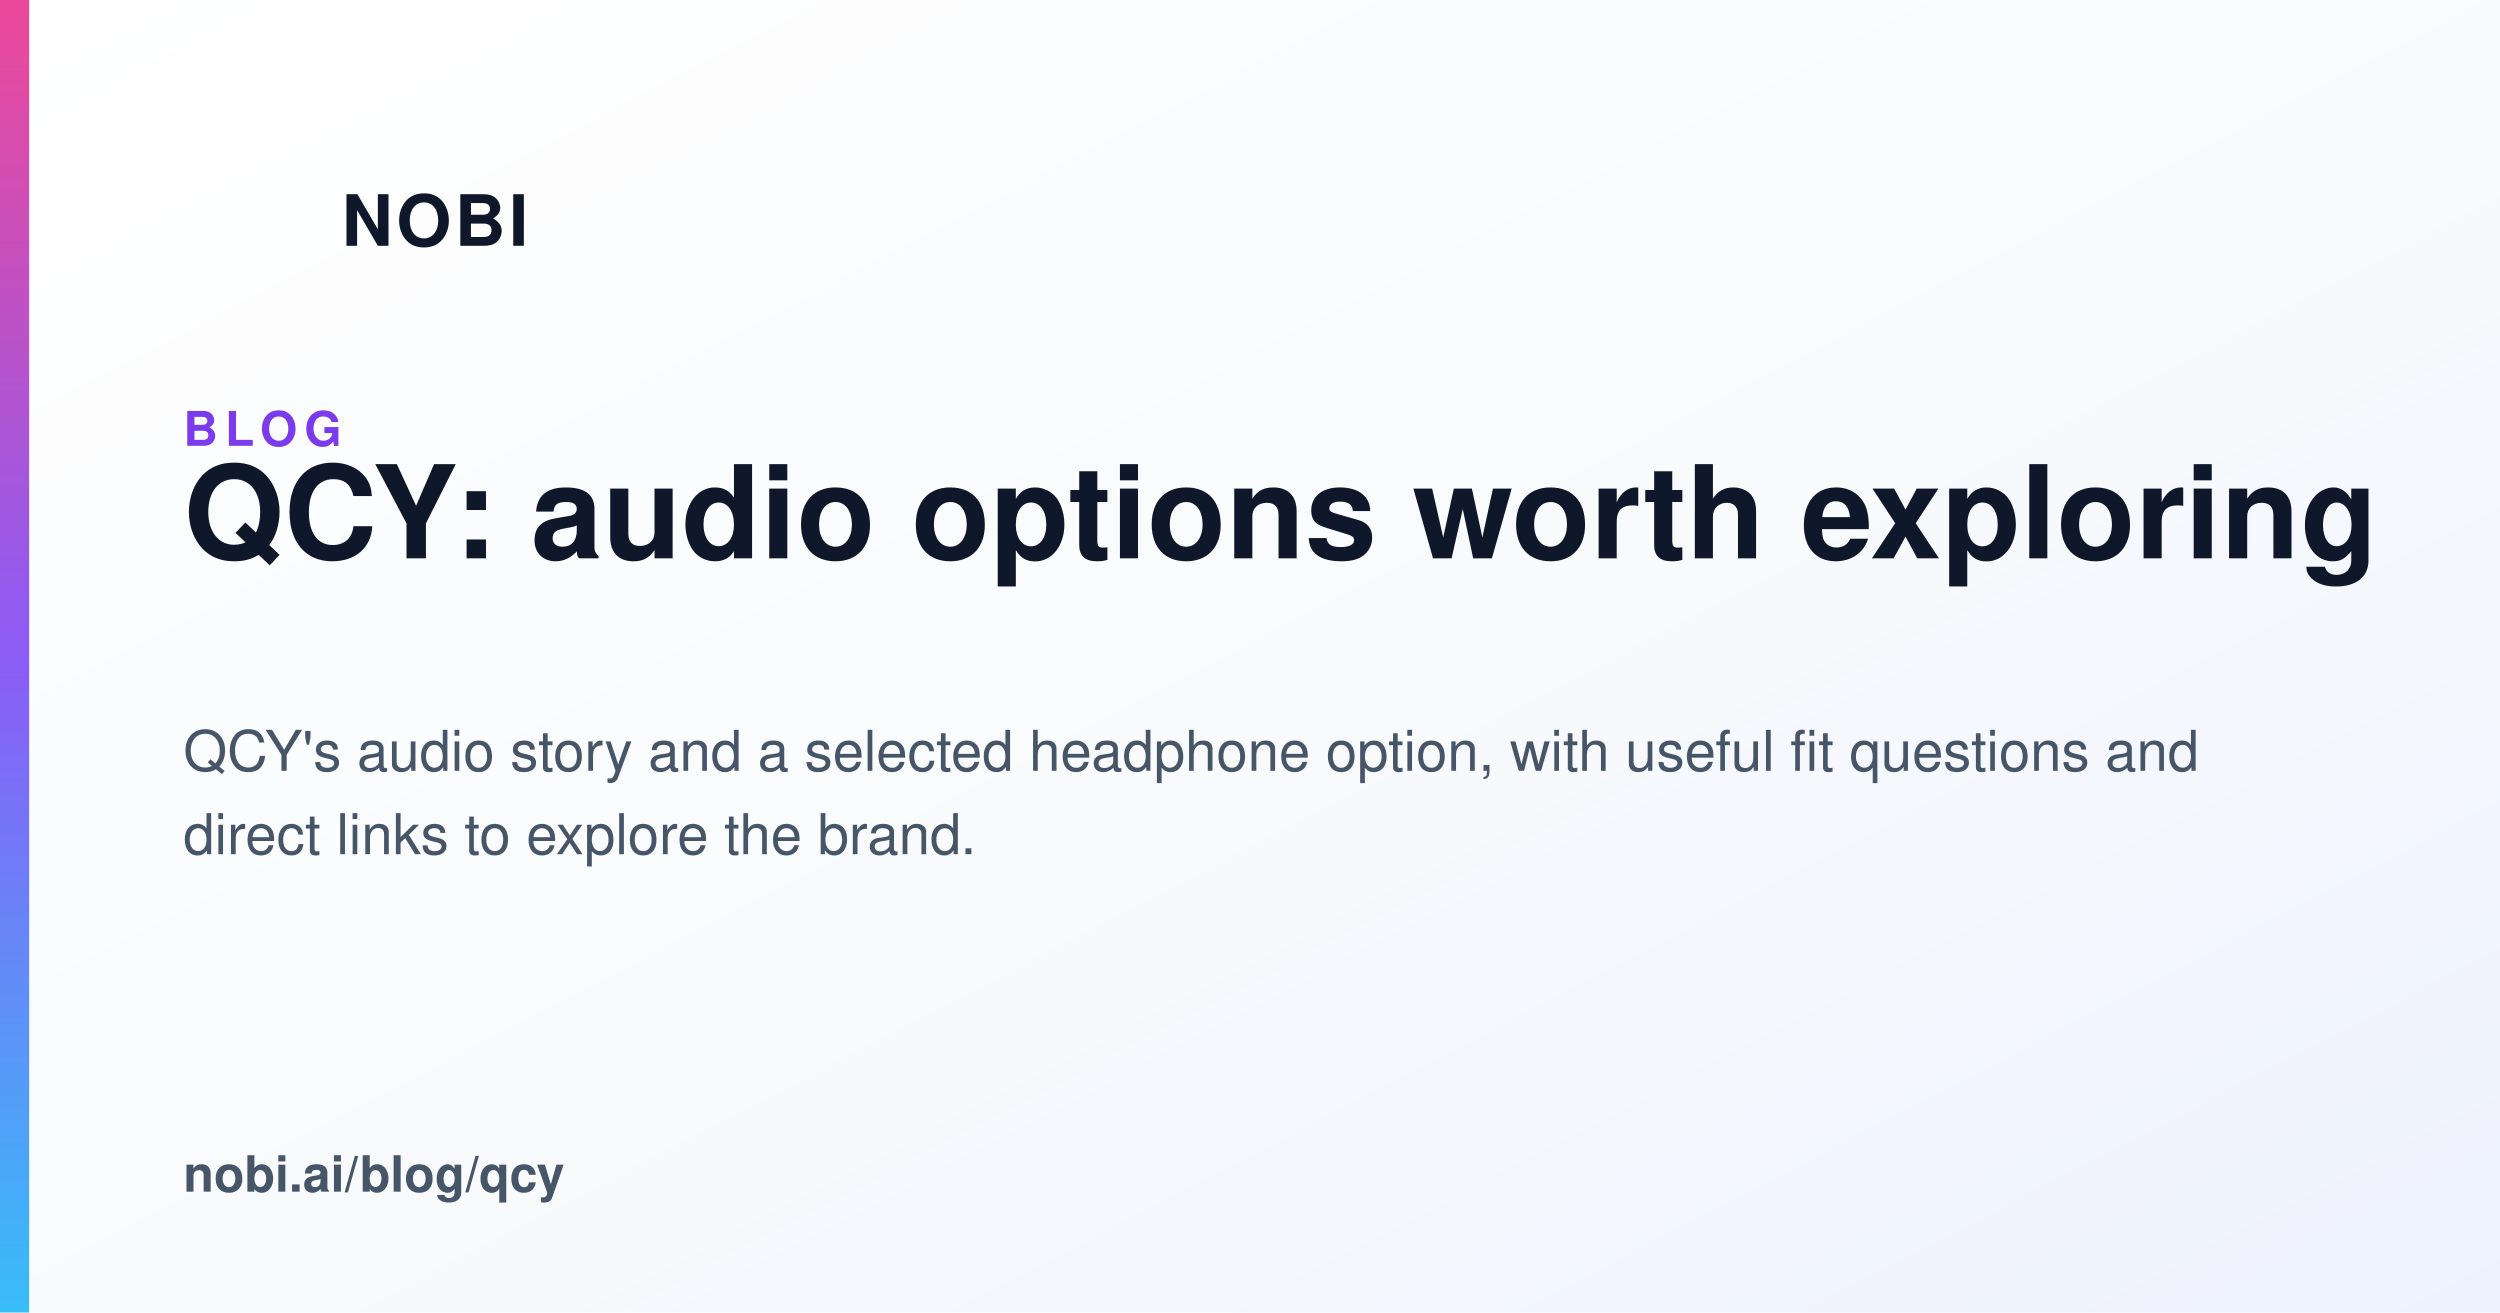
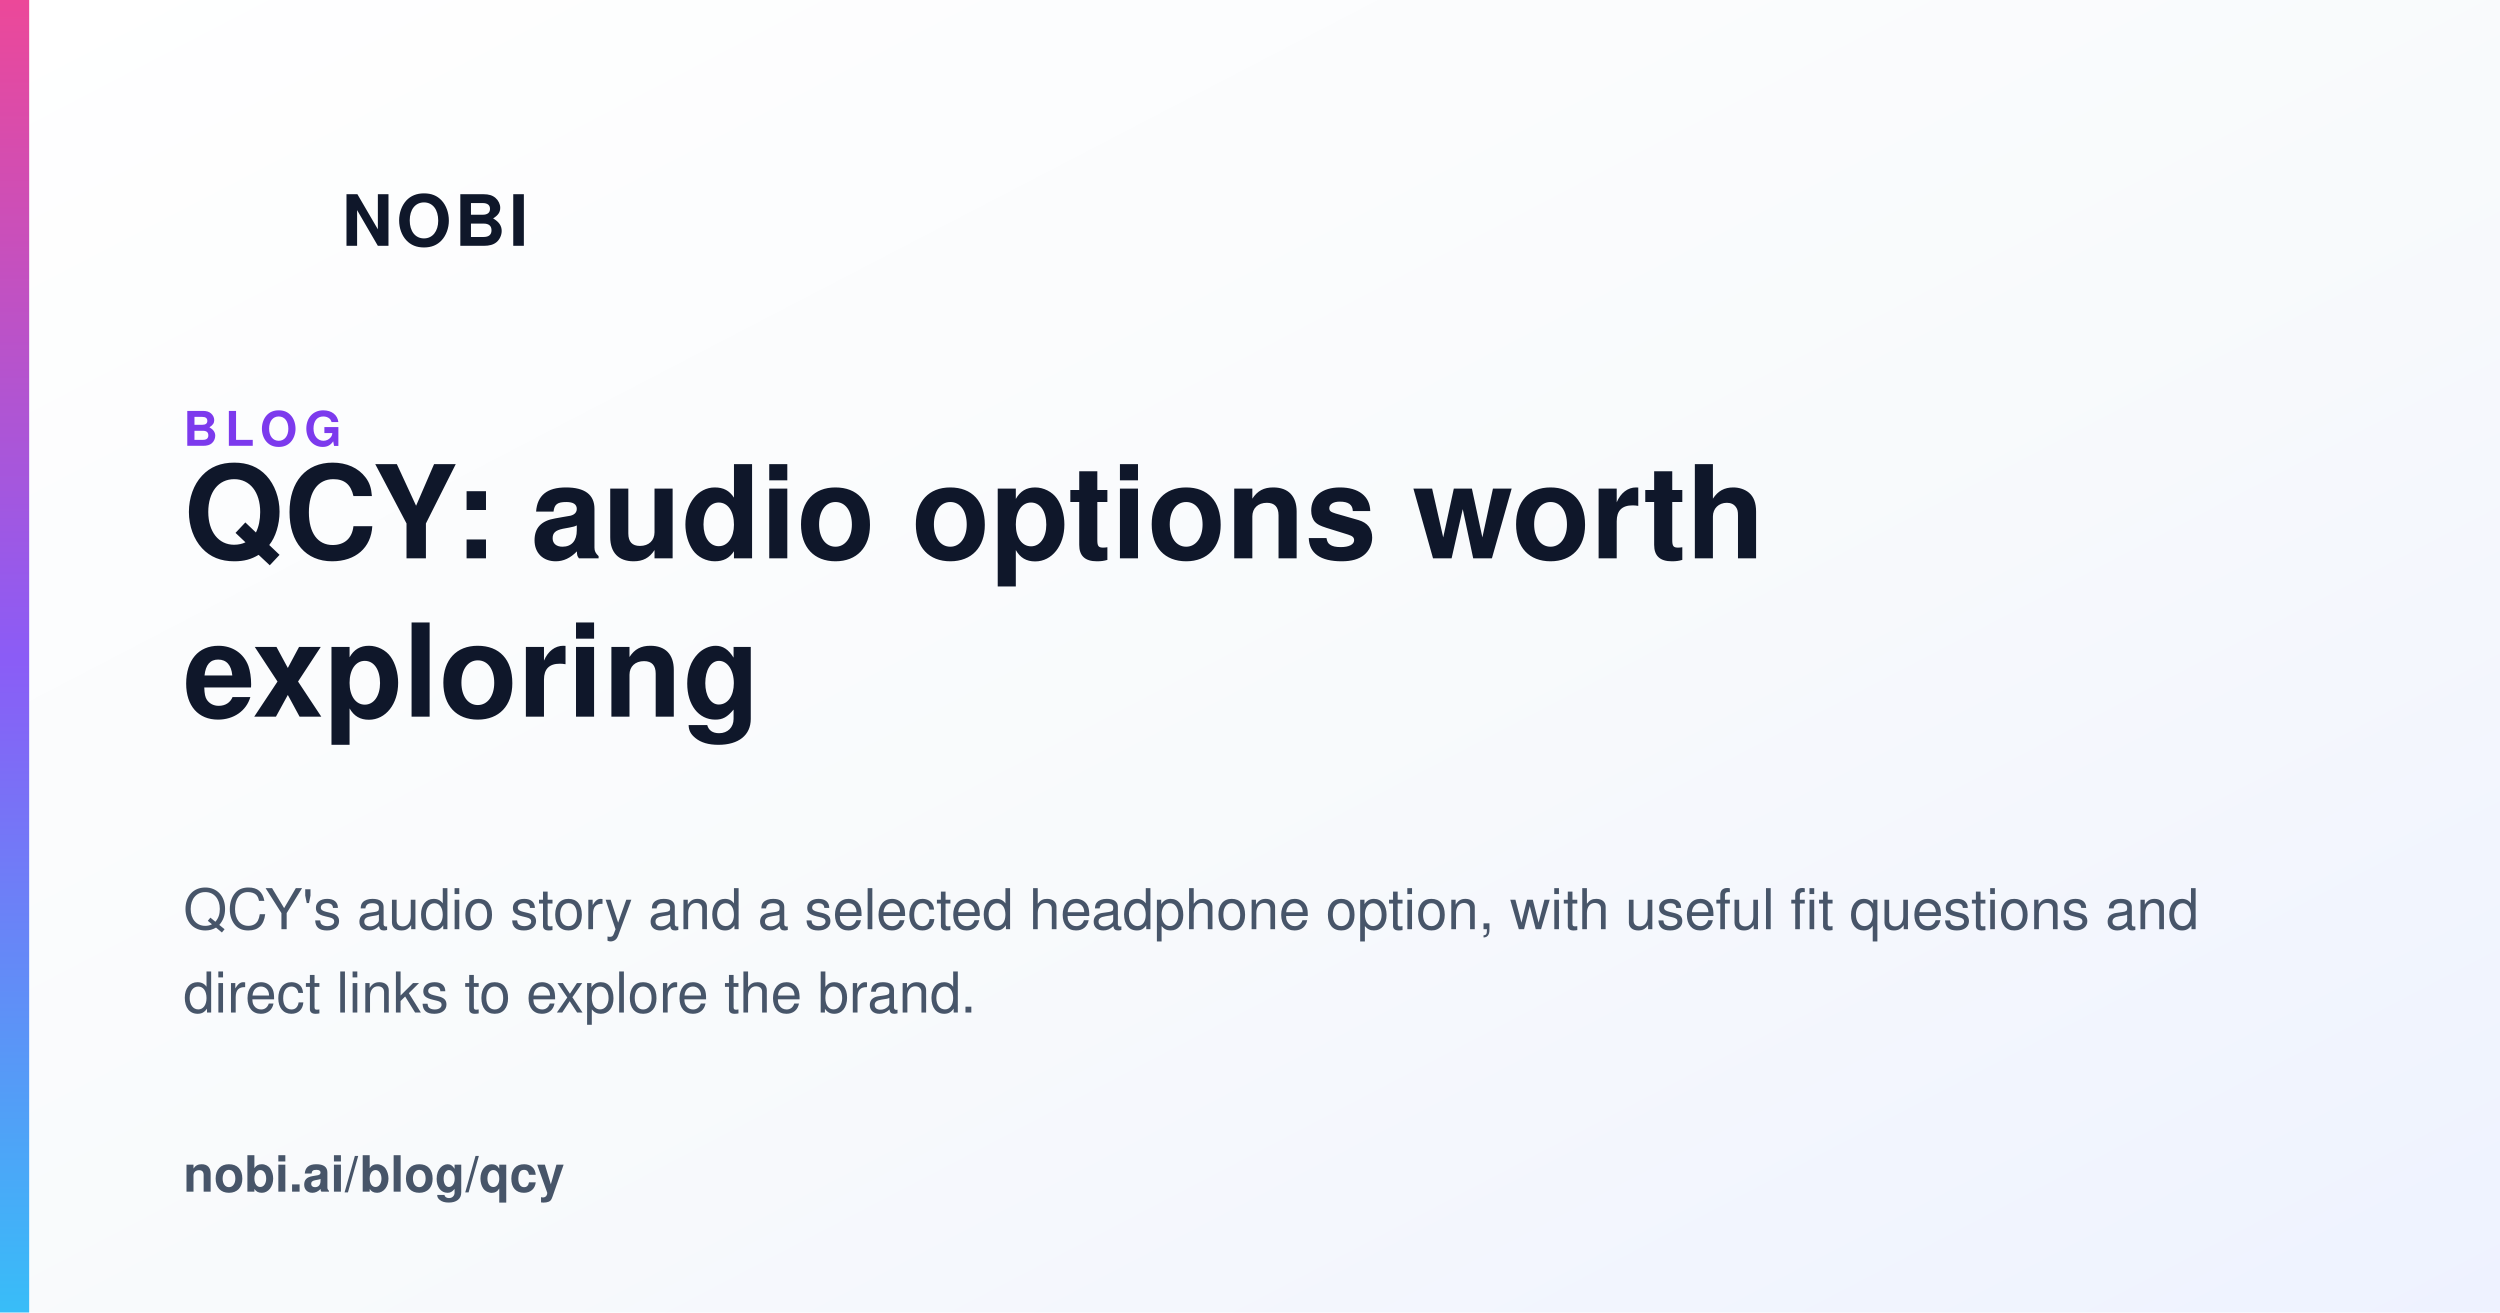
<svg xmlns="http://www.w3.org/2000/svg" width="1200" height="630" viewBox="0 0 1200 630" role="img" aria-labelledby="cardTitle cardSummary">
  <defs>
    <linearGradient id="wash" x1="0" y1="0" x2="1" y2="1">
      <stop offset="0" stop-color="#ffffff" />
      <stop offset="0.55" stop-color="#f8fafc" />
      <stop offset="1" stop-color="#eef2ff" />
    </linearGradient>
    <linearGradient id="rail" x1="0" y1="0" x2="0" y2="1">
      <stop offset="0" stop-color="#ec4899" />
      <stop offset="0.5" stop-color="#8b5cf6" />
      <stop offset="1" stop-color="#38bdf8" />
    </linearGradient>
  </defs>
  <style>text{font-family:'Avenir Next','Avenir','Helvetica Neue',Helvetica,Arial,sans-serif}</style>
  <rect width="1200" height="630" fill="url(#wash)" />
  <rect x="0" y="0" width="14" height="630" fill="url(#rail)" />
  <text x="164" y="118" font-size="34" font-weight="800" fill="#0f172a" letter-spacing="1.5">NOBI</text>
  <text x="88" y="214" font-size="23" font-weight="700" fill="#7c3aed" letter-spacing="3.4">BLOG</text>
-   <text x="88" y="268" font-size="62" font-weight="750" fill="#0f172a">QCY: audio options worth exploring</text>
-   <text x="88" y="370" font-size="27" font-weight="500" fill="#475569">QCY's audio story and a selected headphone option, with useful fit questions and</text>
-   <text x="88" y="410" font-size="27" font-weight="500" fill="#475569">direct links to explore the brand.</text>
+   <text x="88" y="268" font-size="62" font-weight="750" fill="#0f172a">QCY: audio options worth</text>
+   <text x="88" y="344" font-size="62" font-weight="750" fill="#0f172a">exploring</text>
+   <text x="88" y="446" font-size="27" font-weight="500" fill="#475569">QCY's audio story and a selected headphone option, with useful fit questions and</text>
+   <text x="88" y="486" font-size="27" font-weight="500" fill="#475569">direct links to explore the brand.</text>
  <text x="88" y="572" font-size="24" font-weight="600" fill="#475569">nobi.ai/blog/qcy</text>
</svg>
